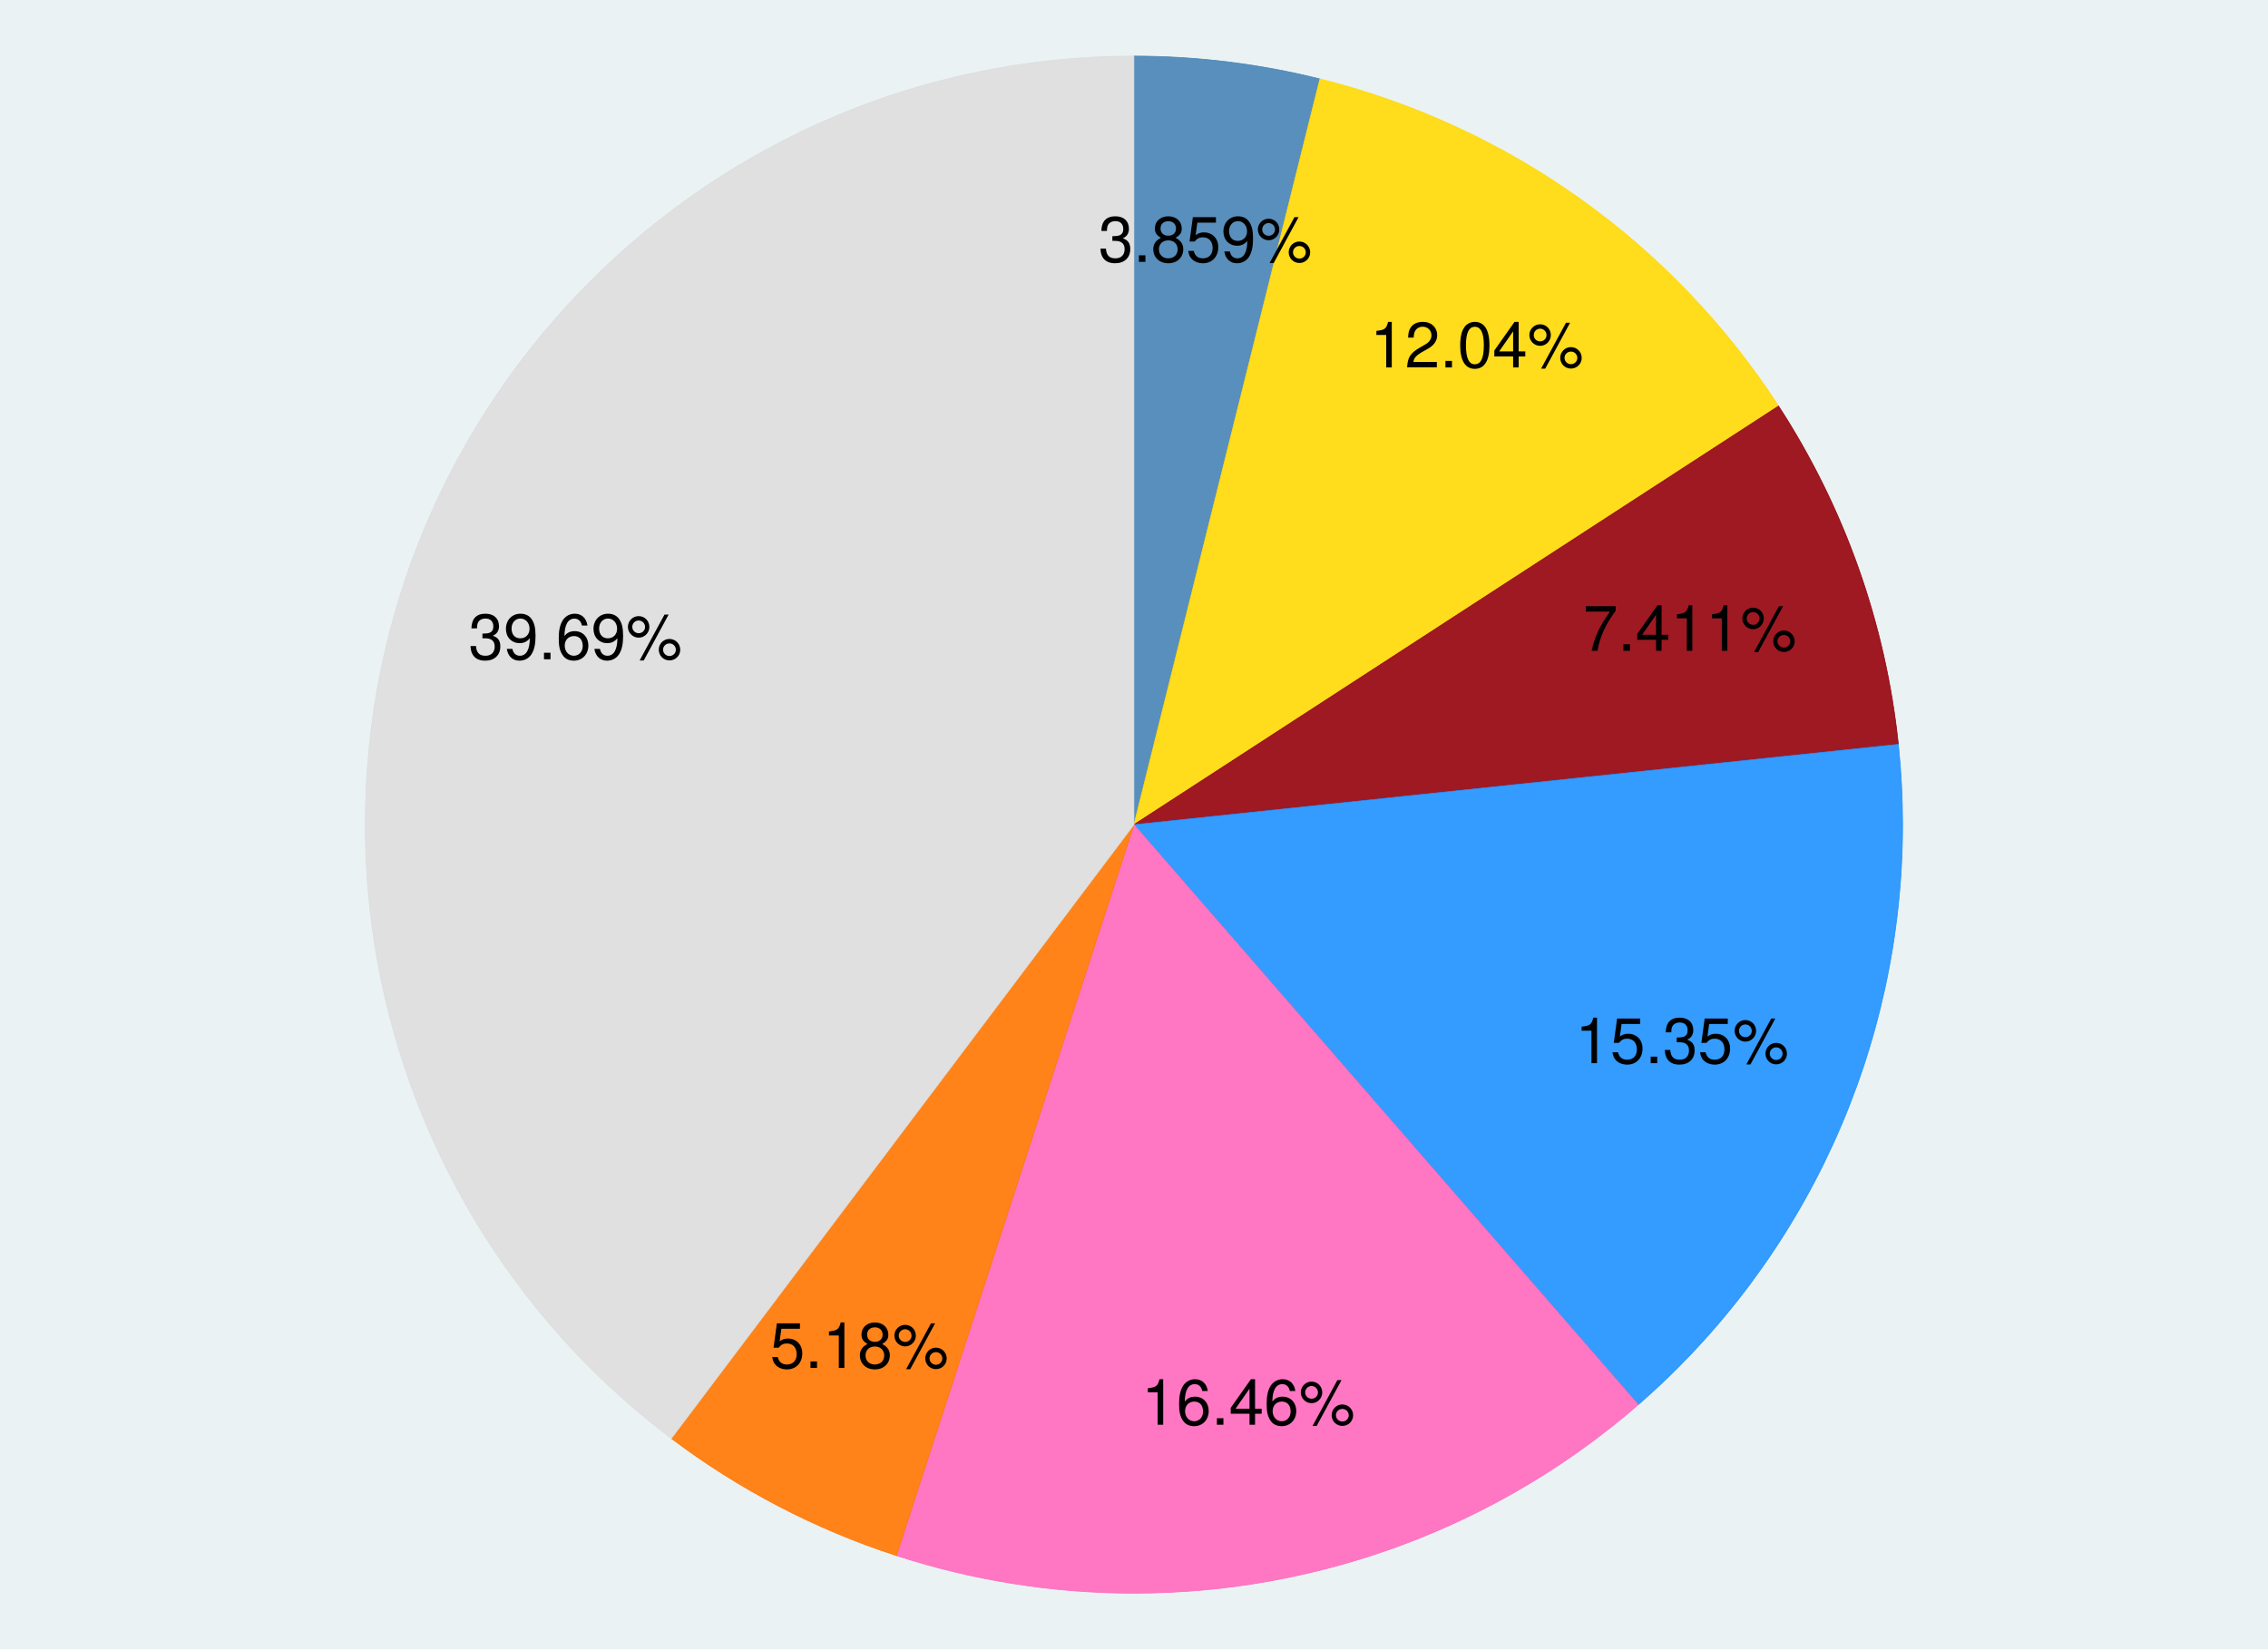
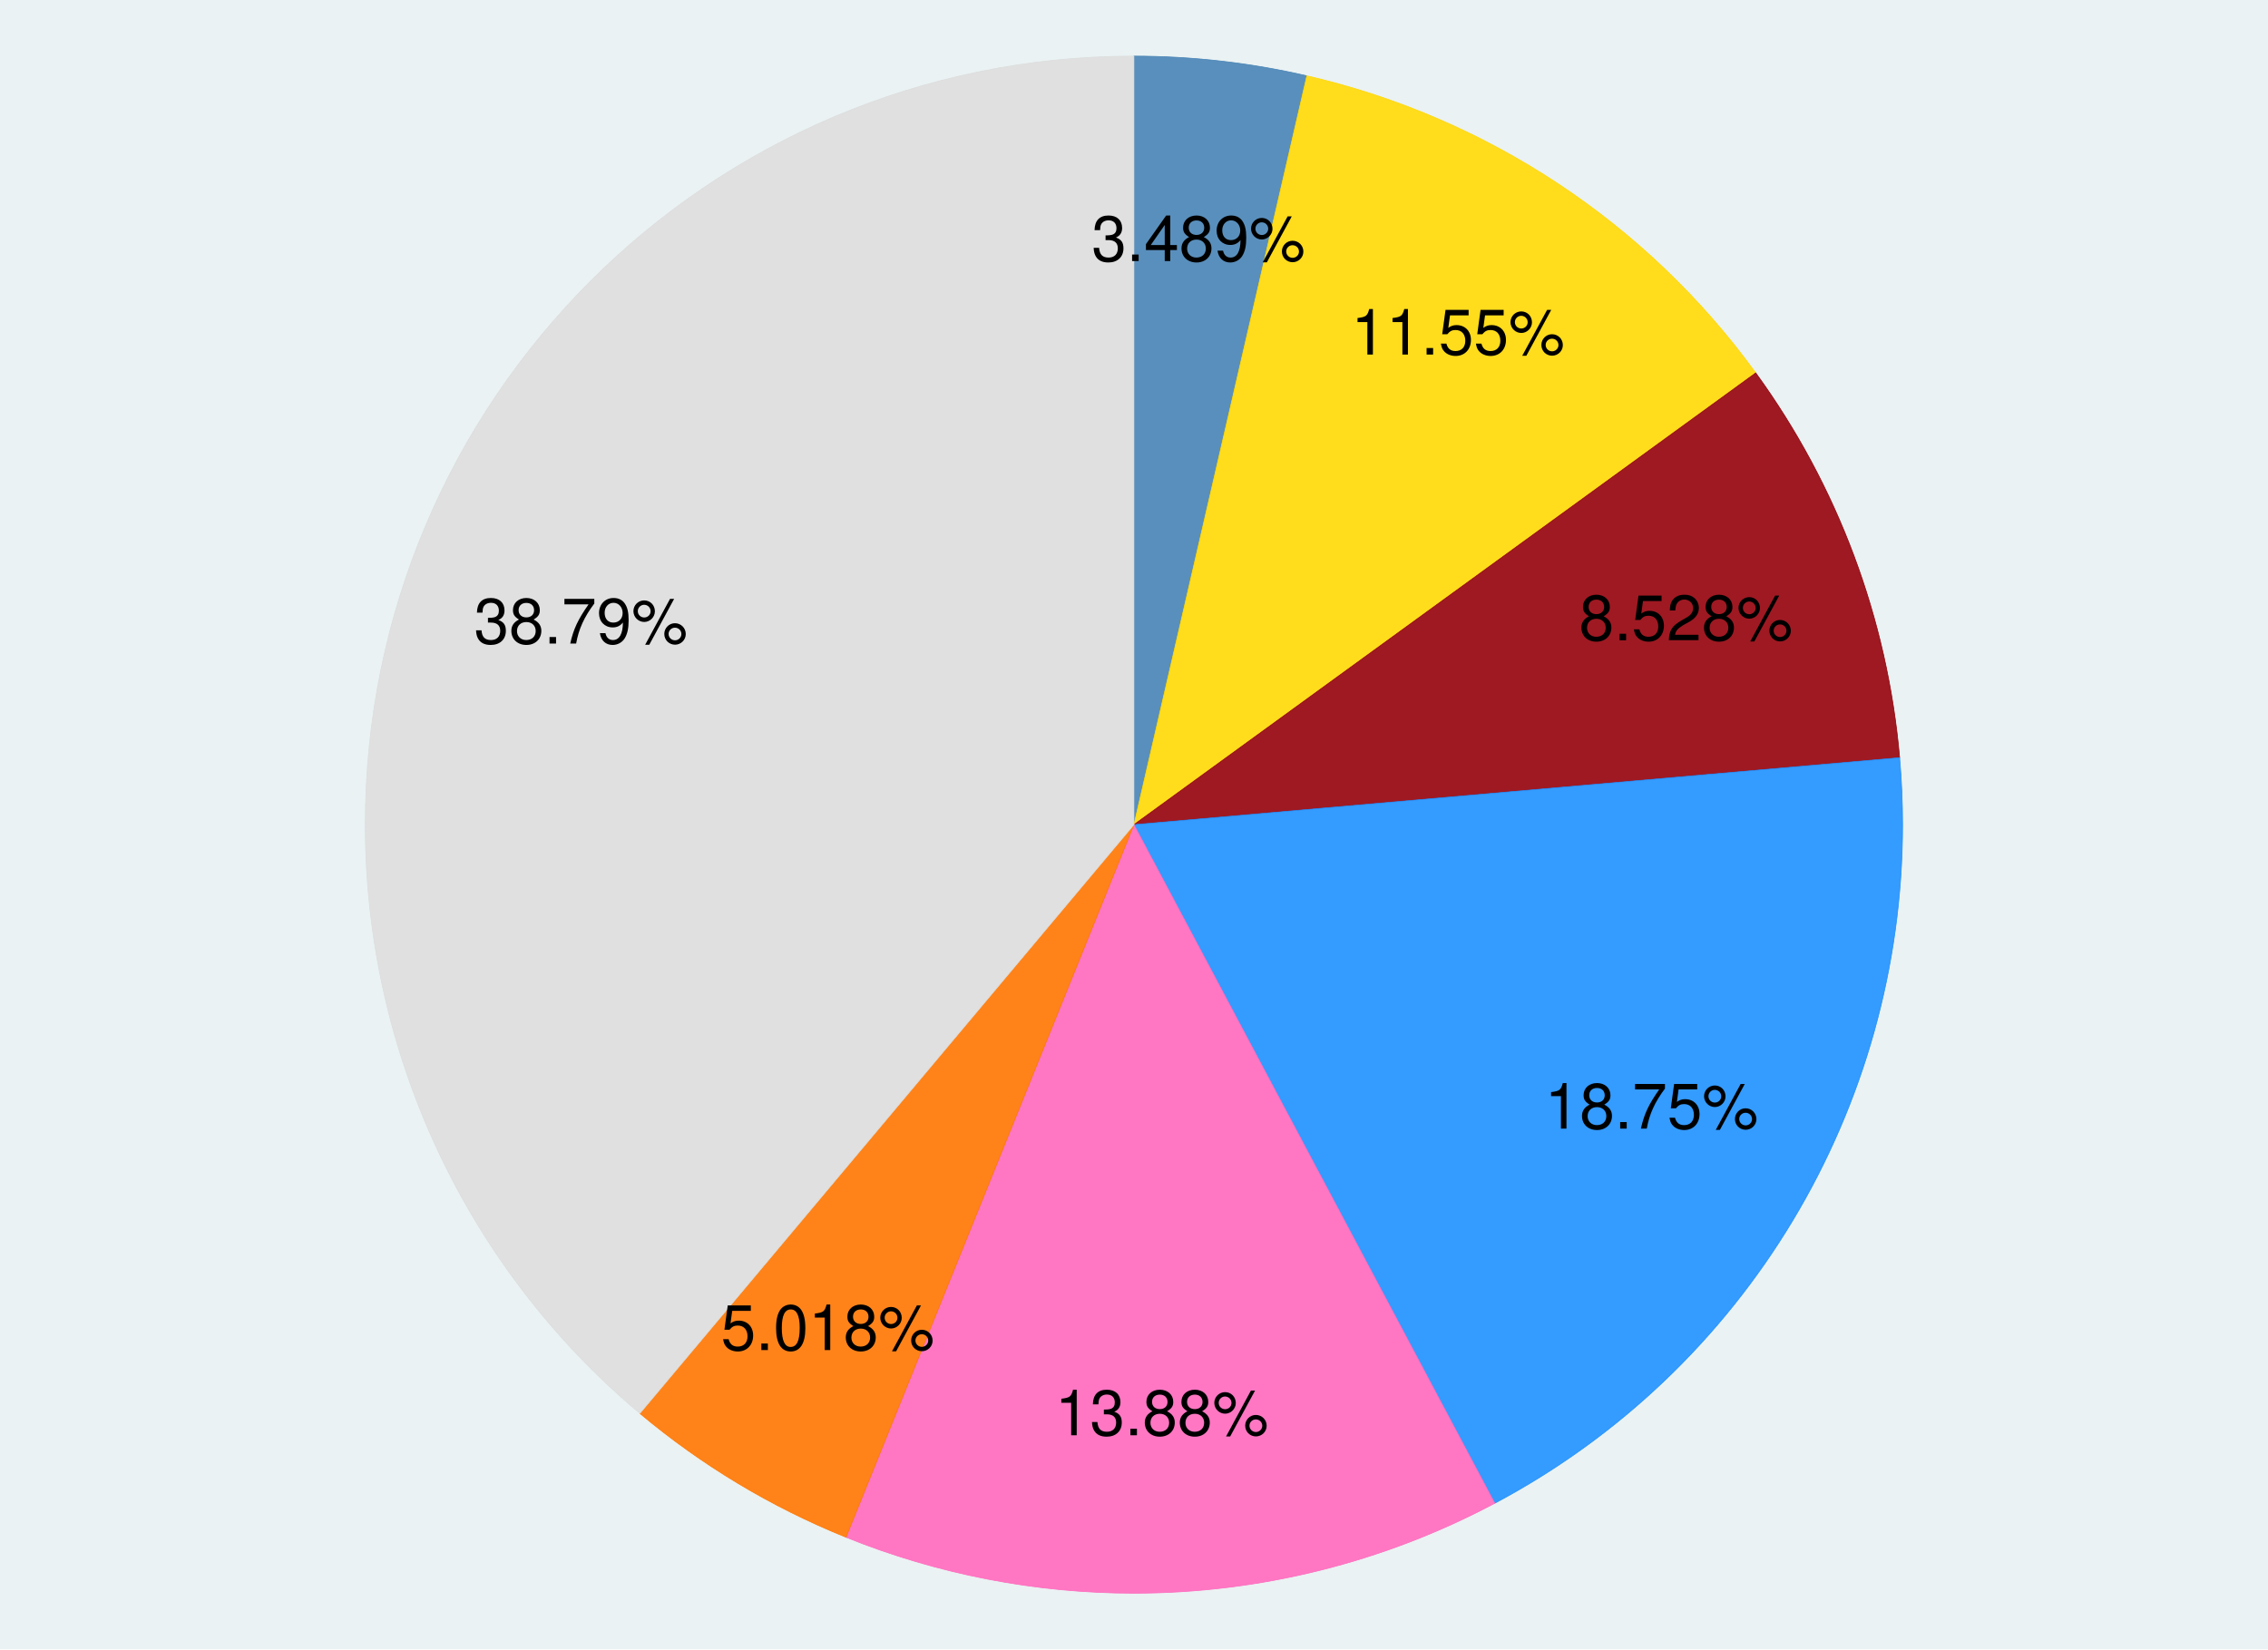
<svg xmlns="http://www.w3.org/2000/svg" viewBox="0 0 528 384" height="384" width="528" xml:space="preserve" id="svg2" version="1.1">
  <defs id="defs6" />
  <g transform="matrix(1.333333,0,0,-1.333333,0,384)" id="g10">
    <g transform="scale(0.1)" id="g12">
      <path id="path14" style="fill:#eaf2f3;fill-opacity:1;fill-rule:nonzero;stroke:none" d="M 0,0 H 3960 V 2880 H 0 Z" />
-       <path id="path16" style="fill:#598fbc;fill-opacity:1;fill-rule:nonzero;stroke:none" d="m 1979.88,1439.95 324.67,1302.21 c -106.19,26.47 -215.23,39.86 -324.67,39.86" />
-       <path id="path18" style="fill:none;stroke:#4783b5;stroke-width:1.2;stroke-linecap:butt;stroke-linejoin:miter;stroke-miterlimit:10;stroke-dasharray:none;stroke-opacity:1" d="m 1979.88,1439.95 324.67,1302.21 c -106.19,26.47 -215.23,39.86 -324.67,39.86 z" />
-       <path id="path20" style="fill:#ffdc1c;fill-opacity:1;fill-rule:nonzero;stroke:none" d="m 1979.88,1439.95 1125.55,730.95 c -185.03,284.92 -471.24,489.07 -800.88,571.26" />
-       <path id="path22" style="fill:none;stroke:#ffd803;stroke-width:1.2;stroke-linecap:butt;stroke-linejoin:miter;stroke-miterlimit:10;stroke-dasharray:none;stroke-opacity:1" d="m 1979.88,1439.95 1125.55,730.95 c -185.03,284.92 -471.24,489.07 -800.88,571.26 z" />
-       <path id="path24" style="fill:#9f1922;fill-opacity:1;fill-rule:nonzero;stroke:none" d="m 1979.88,1439.95 1334.71,140.29 c -22.13,210.63 -93.81,413.04 -209.16,590.66" />
-       <path id="path26" style="fill:none;stroke:#940009;stroke-width:1.2;stroke-linecap:butt;stroke-linejoin:miter;stroke-miterlimit:10;stroke-dasharray:none;stroke-opacity:1" d="m 1979.88,1439.95 1334.71,140.29 c -22.13,210.63 -93.81,413.04 -209.16,590.66 z" />
-       <path id="path28" style="fill:#349bff;fill-opacity:1;fill-rule:nonzero;stroke:none" d="M 1979.88,1439.95 2860.35,427.082 c 293.22,254.895 461.6,624.348 461.6,1012.868 0,46.86 -2.46,93.69 -7.36,140.29" />
-       <path id="path30" style="fill:none;stroke:#1e90ff;stroke-width:1.2;stroke-linecap:butt;stroke-linejoin:miter;stroke-miterlimit:10;stroke-dasharray:none;stroke-opacity:1" d="M 1979.88,1439.95 2860.35,427.082 c 293.22,254.895 461.6,624.348 461.6,1012.868 0,46.86 -2.46,93.69 -7.36,140.29 z" />
-       <path id="path32" style="fill:#ff77c3;fill-opacity:1;fill-rule:nonzero;stroke:none" d="M 1979.88,1439.95 1565.15,163.57 c 133.94,-43.515 273.9,-65.683 414.73,-65.683 323.58,0 636.26,116.91 880.47,329.195" />
-       <path id="path34" style="fill:none;stroke:#ff68bc;stroke-width:1.2;stroke-linecap:butt;stroke-linejoin:miter;stroke-miterlimit:10;stroke-dasharray:none;stroke-opacity:1" d="M 1979.88,1439.95 1565.15,163.57 c 133.94,-43.515 273.9,-65.683 414.73,-65.683 323.58,0 636.26,116.91 880.47,329.195 z" />
-       <path id="path36" style="fill:#ff8319;fill-opacity:1;fill-rule:nonzero;stroke:none" d="M 1979.88,1439.95 1172.2,368.133 c 118.75,-89.485 251.55,-158.617 392.95,-204.563" />
-       <path id="path38" style="fill:none;stroke:#ff7500;stroke-width:1.2;stroke-linecap:butt;stroke-linejoin:miter;stroke-miterlimit:10;stroke-dasharray:none;stroke-opacity:1" d="M 1979.88,1439.95 1172.2,368.133 c 118.75,-89.485 251.55,-158.617 392.95,-204.563 z" />
-       <path id="path40" style="fill:#e0e0e0;fill-opacity:1;fill-rule:nonzero;stroke:none" d="m 1979.88,1439.95 v 1342.07 c -741.21,0 -1342.071,-600.86 -1342.071,-1342.07 0,-421.35 197.886,-818.243 534.391,-1071.817" />
-       <path id="path42" style="fill:none;stroke:#dcdcdc;stroke-width:1.2;stroke-linecap:butt;stroke-linejoin:miter;stroke-miterlimit:10;stroke-dasharray:none;stroke-opacity:1" d="m 1979.88,1439.95 v 1342.07 c -741.21,0 -1342.071,-600.86 -1342.071,-1342.07 0,-421.35 197.886,-818.243 534.391,-1071.817 z" />
+       <path id="path16" style="fill:#598fbc;fill-opacity:1;fill-rule:nonzero;stroke:none" d="m 1979.88,1439.95 301.9,1307.68 c -99.01,22.85 -200.3,34.39 -301.9,34.39" />
+       <path id="path18" style="fill:none;stroke:#4783b5;stroke-width:1.2;stroke-linecap:butt;stroke-linejoin:miter;stroke-miterlimit:10;stroke-dasharray:none;stroke-opacity:1" d="m 1979.88,1439.95 301.9,1307.68 c -99.01,22.85 -200.3,34.39 -301.9,34.39 z" />
+       <path id="path20" style="fill:#ffdc1c;fill-opacity:1;fill-rule:nonzero;stroke:none" d="m 1979.88,1439.95 1085.75,788.85 c -190.19,261.78 -468.57,446.04 -783.85,518.83" />
+       <path id="path22" style="fill:none;stroke:#ffd803;stroke-width:1.2;stroke-linecap:butt;stroke-linejoin:miter;stroke-miterlimit:10;stroke-dasharray:none;stroke-opacity:1" d="m 1979.88,1439.95 1085.75,788.85 c -190.19,261.78 -468.57,446.04 -783.85,518.83 z" />
+       <path id="path24" style="fill:#9f1922;fill-opacity:1;fill-rule:nonzero;stroke:none" d="m 1979.88,1439.95 1336.96,116.98 c -21.23,242.59 -108.07,474.86 -251.21,671.87" />
+       <path id="path26" style="fill:none;stroke:#940009;stroke-width:1.2;stroke-linecap:butt;stroke-linejoin:miter;stroke-miterlimit:10;stroke-dasharray:none;stroke-opacity:1" d="m 1979.88,1439.95 1336.96,116.98 c -21.23,242.59 -108.07,474.86 -251.21,671.87 z" />
+       <path id="path28" style="fill:#349bff;fill-opacity:1;fill-rule:nonzero;stroke:none" d="M 1979.88,1439.95 2609.94,254.98 c 438.16,232.973 712.01,688.723 712.01,1184.97 0,39.05 -1.71,78.08 -5.11,116.98" />
+       <path id="path30" style="fill:none;stroke:#1e90ff;stroke-width:1.2;stroke-linecap:butt;stroke-linejoin:miter;stroke-miterlimit:10;stroke-dasharray:none;stroke-opacity:1" d="M 1979.88,1439.95 2609.94,254.98 c 438.16,232.973 712.01,688.723 712.01,1184.97 0,39.05 -1.71,78.08 -5.11,116.98 z" />
+       <path id="path32" style="fill:#ff77c3;fill-opacity:1;fill-rule:nonzero;stroke:none" d="M 1979.88,1439.95 1477.13,195.609 c 159.75,-64.543 330.44,-97.722 502.75,-97.722 219.71,0 436.07,53.945 630.06,157.093" />
+       <path id="path34" style="fill:none;stroke:#ff68bc;stroke-width:1.2;stroke-linecap:butt;stroke-linejoin:miter;stroke-miterlimit:10;stroke-dasharray:none;stroke-opacity:1" d="M 1979.88,1439.95 1477.13,195.609 c 159.75,-64.543 330.44,-97.722 502.75,-97.722 219.71,0 436.07,53.945 630.06,157.093 z" />
+       <path id="path36" style="fill:#ff8319;fill-opacity:1;fill-rule:nonzero;stroke:none" d="M 1979.88,1439.95 1117.21,411.871 c 107.88,-90.523 229.34,-163.508 359.92,-216.262" />
+       <path id="path38" style="fill:none;stroke:#ff7500;stroke-width:1.2;stroke-linecap:butt;stroke-linejoin:miter;stroke-miterlimit:10;stroke-dasharray:none;stroke-opacity:1" d="M 1979.88,1439.95 1117.21,411.871 c 107.88,-90.523 229.34,-163.508 359.92,-216.262 z" />
+       <path id="path40" style="fill:#e0e0e0;fill-opacity:1;fill-rule:nonzero;stroke:none" d="m 1979.88,1439.95 v 1342.07 c -741.21,0 -1342.071,-600.86 -1342.071,-1342.07 0,-396.7 175.511,-773.083 479.401,-1028.079" />
+       <path id="path42" style="fill:none;stroke:#dcdcdc;stroke-width:1.2;stroke-linecap:butt;stroke-linejoin:miter;stroke-miterlimit:10;stroke-dasharray:none;stroke-opacity:1" d="m 1979.88,1439.95 v 1342.07 c -741.21,0 -1342.071,-600.86 -1342.071,-1342.07 0,-396.7 175.511,-773.083 479.401,-1028.079 z" />
      <g transform="scale(10)" id="g44">
-         <text id="text60" style="font-variant:normal;font-weight:normal;font-size:11.001px;font-family:Helvetica;-inkscape-font-specification:Helvetica;writing-mode:lr-tb;fill:#000000;fill-opacity:1;fill-rule:nonzero;stroke:none" transform="matrix(1,0,0,-1,191.785,242.278)">
-           <tspan id="tspan46" y="0" x="0 6.117 9.175 15.292 21.409 27.526">3.859%</tspan>
-           <tspan id="tspan48" y="18.439" x="47.409 53.526 59.643 62.701 68.818 74.935">12.04%</tspan>
-           <tspan id="tspan50" y="67.926" x="84.596 90.712 93.771 99.888 106.004 112.121">7.411%</tspan>
-           <tspan id="tspan52" y="139.936" x="83.247 89.364 95.48 98.539 104.656 110.772">15.35%</tspan>
-           <tspan id="tspan54" y="203.074" x="7.499 13.616 19.733 22.791 28.908 35.025">16.46%</tspan>
-           <tspan id="tspan56" y="193.161" x="-57.344 -51.227 -48.169 -42.052 -35.936">5.18%</tspan>
-           <tspan id="tspan58" y="69.398" x="-109.989 -103.872 -97.755 -94.697 -88.58 -82.463">39.69%</tspan>
+         <text id="text60" style="font-variant:normal;font-weight:normal;font-size:11.001px;font-family:Helvetica;-inkscape-font-specification:Helvetica;writing-mode:lr-tb;fill:#000000;fill-opacity:1;fill-rule:nonzero;stroke:none" transform="matrix(1,0,0,-1,190.597,242.414)">
+           <tspan id="tspan46" y="0" x="0 6.117 9.175 15.292 21.409 27.526">3.489%</tspan>
+           <tspan id="tspan48" y="16.323" x="45.305 51.422 57.539 60.597 66.714 72.831">11.55%</tspan>
+           <tspan id="tspan50" y="66.219" x="85.115 91.232 94.29 100.407 106.524 112.641">8.528%</tspan>
+           <tspan id="tspan52" y="151.495" x="79.101 85.218 91.335 94.393 100.51 106.627">18.75%</tspan>
+           <tspan id="tspan54" y="205.042" x="-6.41 -0.293 5.823 8.882 14.999 21.115">13.88%</tspan>
+           <tspan id="tspan56" y="190.167" x="-64.733 -58.617 -55.558 -49.442 -43.325 -37.208">5.018%</tspan>
+           <tspan id="tspan58" y="66.788" x="-107.835 -101.719 -95.602 -92.544 -86.427 -80.31">38.79%</tspan>
        </text>
      </g>
    </g>
  </g>
</svg>
